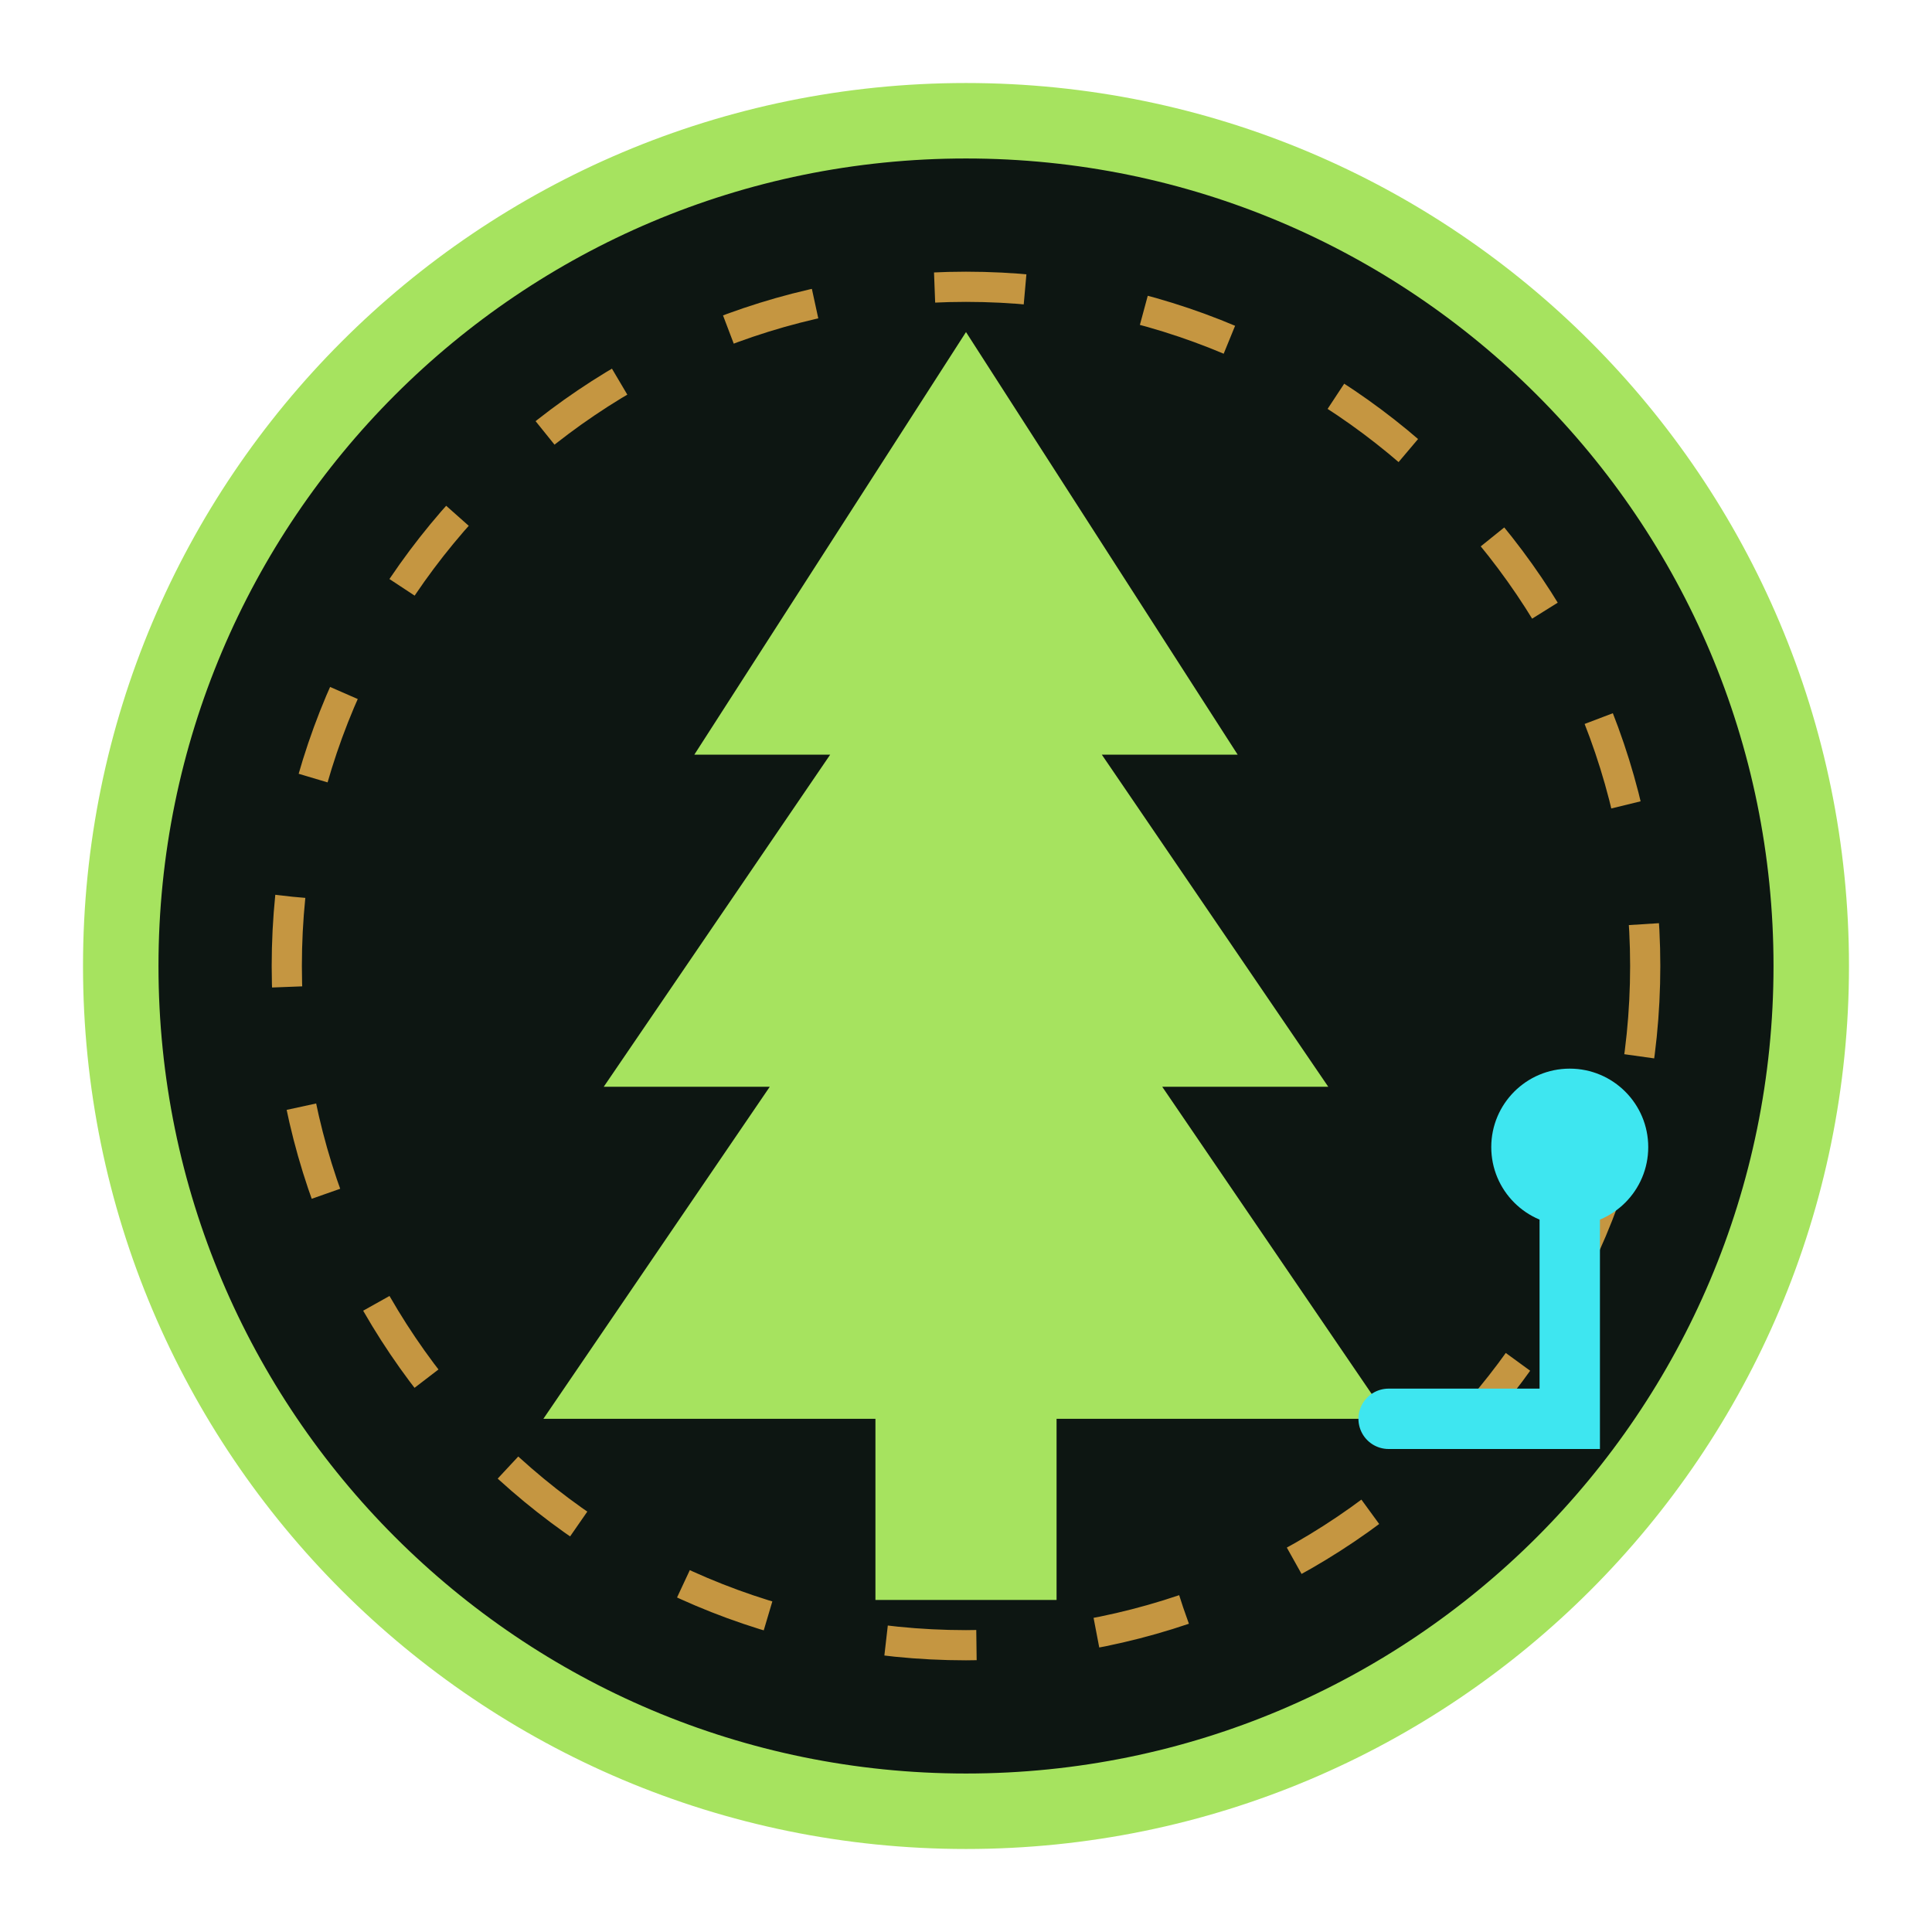
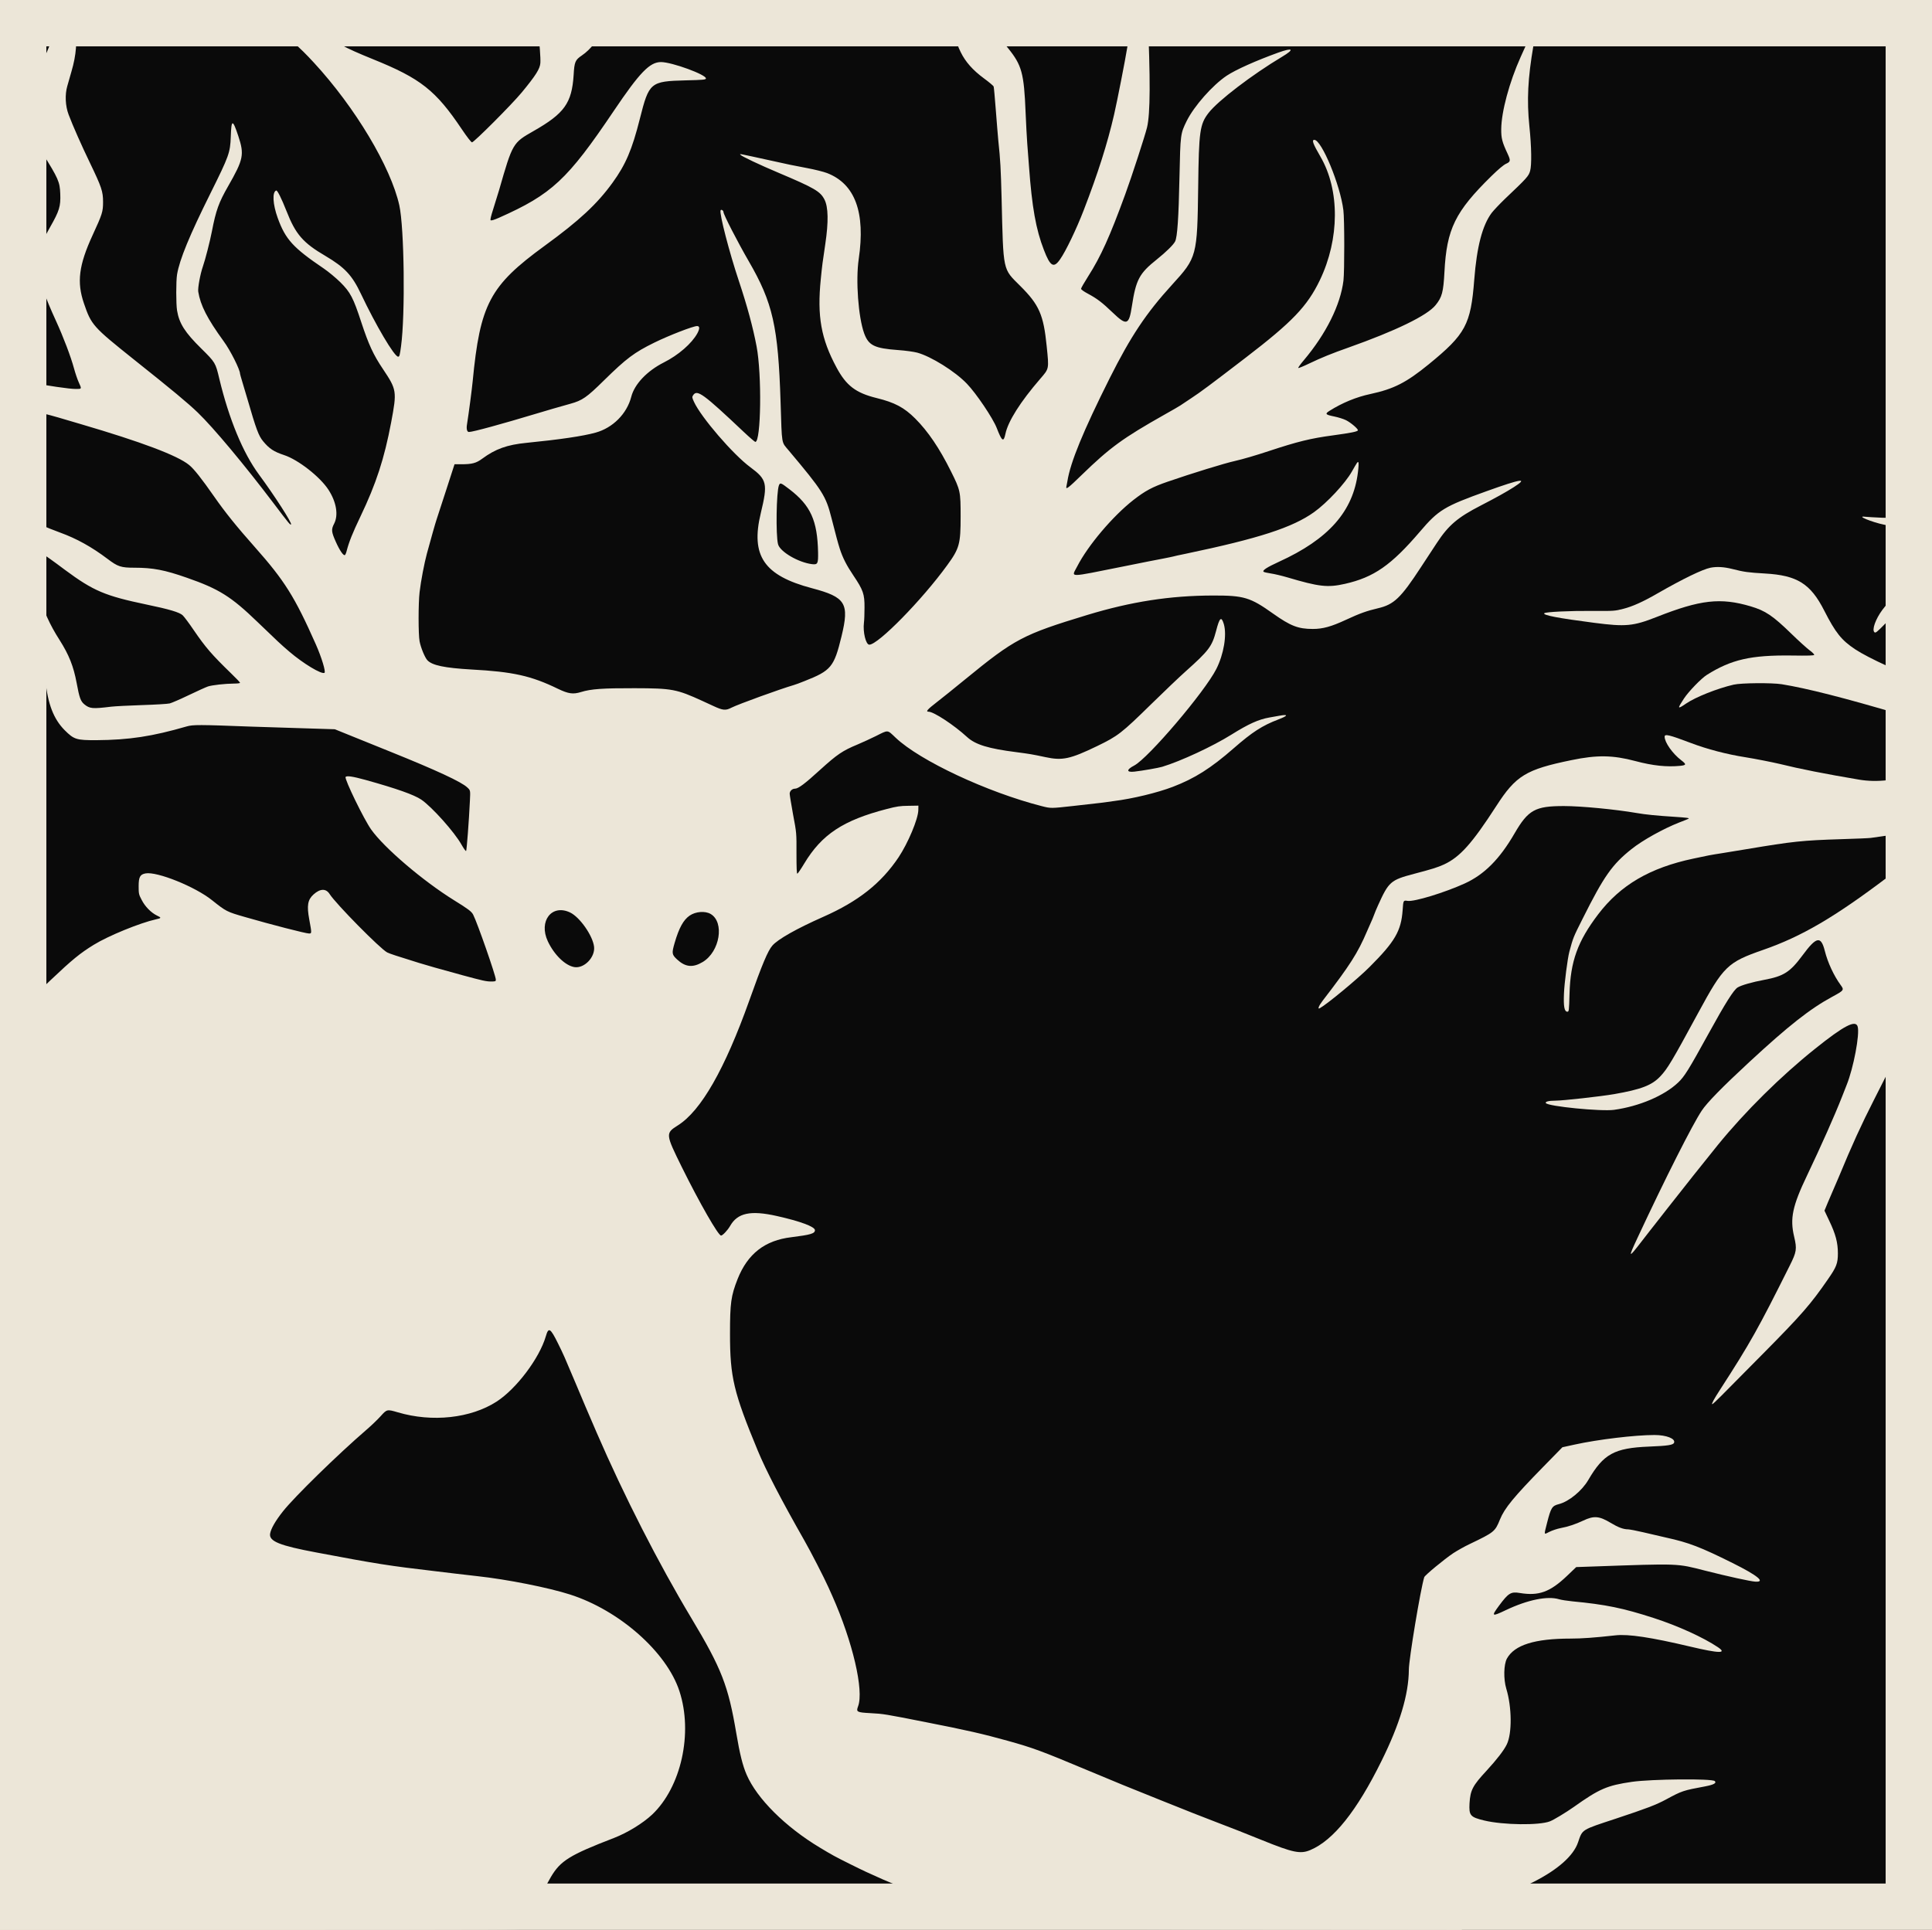
- <svg xmlns="http://www.w3.org/2000/svg" viewBox="0 0 64 64">
-   <circle cx="32" cy="32" r="28" fill="#0d1612" stroke="#a6e35f" stroke-width="2.5" />
-   <circle cx="32" cy="32" r="22.5" fill="none" stroke="#f2b64c" stroke-width="1" stroke-dasharray="3 4" opacity=".8" />
-   <path d="M32 11 L41 25 H36.5 L44 36 H38.5 L46 47 H35 V53 H29 V47 H18 L25.5 36 H20 L27.5 25 H23 Z" fill="#a6e35f" />
-   <path d="M46 47 H52 V40" fill="none" stroke="#3ee6f0" stroke-width="2" stroke-linecap="round" />
-   <circle cx="52" cy="38" r="2.6" fill="#3ee6f0" />
+ <svg xmlns="http://www.w3.org/2000/svg" viewBox="0 0 1167 1166" role="img" aria-label="Las Tajemnic">
+   <rect width="1167" height="1166" fill="#0a0a0a" />
+   <g fill="#ece6d8" transform="scale(0.5)">
+     <g transform="translate(0,2332) scale(0.1,-0.1)">
+       <path d="M2960 23312 c0 -35 112 -146 238 -237 297 -215 411 -313 595 -513 497 -539 928 -1259 1031 -1723 60 -270 73 -1318 21 -1702 -15 -111 -19 -127 -35 -127 -46 0 -270 380 -449 758 -107 226 -196 321 -429 459 -272 159 -361 262 -471 543 -61 154 -110 252 -124 248 -50 -17 -42 -166 18 -332 94 -259 185 -359 557 -611 57 -39 145 -112 199 -165 122 -121 157 -188 254 -485 89 -270 145 -392 263 -567 165 -247 168 -266 98 -639 -83 -441 -182 -744 -371 -1139 -98 -205 -138 -307 -166 -413 -6 -26 -16 -50 -22 -54 -18 -11 -64 56 -111 162 -53 119 -56 147 -19 218 53 104 27 261 -69 409 -101 156 -365 363 -536 419 -124 41 -179 77 -254 168 -53 64 -83 143 -188 506 -18 61 -45 153 -61 205 -16 53 -29 99 -29 103 0 50 -117 284 -199 395 -198 273 -279 432 -306 597 -7 45 24 213 56 305 29 83 85 301 109 425 49 254 83 348 196 545 186 325 197 382 123 606 -69 207 -84 206 -91 -8 -7 -193 -21 -232 -244 -681 -253 -508 -375 -803 -405 -984 -13 -80 -13 -354 0 -435 26 -157 95 -265 293 -460 169 -167 172 -172 217 -363 117 -488 287 -900 480 -1160 184 -249 402 -587 387 -602 -9 -9 -26 11 -208 252 -355 469 -729 917 -919 1100 -123 118 -298 264 -774 643 -492 393 -512 415 -601 676 -88 257 -62 462 105 825 117 254 126 282 126 401 0 127 -18 180 -157 469 -102 211 -209 453 -259 586 -40 105 -46 242 -16 345 8 30 31 109 50 175 60 203 72 374 42 561 -35 214 -102 351 -121 247 -7 -38 -42 -140 -91 -263 -36 -91 -142 -347 -163 -395 -125 -278 -154 -423 -148 -745 l3 -185 128 -205 c191 -306 210 -347 215 -492 6 -152 -11 -206 -123 -403 -209 -366 -197 -547 72 -1134 88 -192 179 -431 218 -576 15 -55 40 -129 56 -164 38 -84 39 -81 -38 -81 -81 1 -289 31 -703 103 -47 9 -113 17 -147 20 l-63 5 0 -174 0 -174 49 0 c137 0 407 -52 656 -125 66 -20 190 -56 275 -81 728 -214 1165 -378 1305 -493 58 -47 150 -163 302 -381 133 -191 271 -362 490 -609 361 -407 483 -601 738 -1176 71 -160 123 -334 105 -345 -35 -22 -258 113 -425 256 -103 88 -138 121 -385 359 -318 307 -465 399 -853 534 -268 94 -410 121 -633 121 -162 0 -200 12 -324 106 -192 145 -374 246 -575 319 -179 65 -301 123 -355 167 -55 46 -175 238 -285 457 -35 71 -69 132 -75 136 -7 4 -10 -91 -10 -298 l0 -303 77 -79 c83 -83 166 -149 328 -260 169 -116 225 -155 381 -272 343 -254 483 -313 984 -418 275 -57 399 -94 437 -130 17 -16 78 -97 134 -180 143 -209 218 -296 452 -523 59 -57 107 -107 107 -113 0 -5 -33 -9 -72 -9 -110 -1 -263 -18 -316 -35 -26 -9 -130 -56 -232 -105 -102 -49 -206 -94 -230 -100 -25 -6 -175 -15 -335 -20 -159 -5 -326 -14 -370 -19 -229 -28 -261 -25 -327 29 -44 37 -59 78 -92 257 -38 203 -92 339 -206 519 -119 186 -188 339 -279 617 -81 250 -125 317 -171 262 -55 -66 42 -578 172 -904 54 -136 90 -291 107 -466 29 -282 99 -464 232 -598 113 -113 142 -122 384 -121 396 3 672 45 1090 166 76 22 147 22 775 -2 135 -5 418 -14 630 -20 l385 -12 205 -83 c113 -45 324 -131 470 -190 553 -223 855 -363 925 -430 38 -35 38 -35 32 -158 -12 -253 -39 -602 -46 -610 -5 -4 -29 30 -56 77 -84 151 -358 457 -486 544 -88 59 -297 133 -674 238 -156 43 -228 53 -240 35 -15 -25 223 -515 310 -636 158 -222 626 -621 1000 -853 173 -107 211 -136 231 -174 51 -99 273 -736 274 -785 0 -21 -4 -23 -57 -23 -59 0 -103 10 -343 75 -306 84 -420 116 -530 150 -268 83 -349 110 -382 126 -83 42 -622 589 -696 706 -44 69 -114 67 -194 -5 -71 -64 -83 -134 -52 -302 31 -168 31 -170 -3 -170 -39 0 -459 108 -773 199 -220 63 -229 68 -397 202 -203 164 -667 351 -805 325 -66 -12 -83 -44 -83 -154 0 -92 2 -101 37 -167 40 -79 113 -153 182 -187 59 -28 58 -32 -11 -47 -192 -43 -575 -199 -751 -308 -163 -100 -262 -181 -516 -422 -164 -154 -120 -146 -398 -74 -95 24 -183 47 -195 50 -23 5 -23 5 -23 -5726 l0 -5731 3180 0 c2557 0 3180 2 3180 13 0 38 204 472 295 626 116 197 228 266 763 472 164 64 348 177 461 283 350 332 495 984 329 1491 -154 472 -725 977 -1323 1168 -259 83 -757 182 -1115 221 -74 8 -191 22 -260 30 -69 9 -181 22 -250 30 -564 66 -705 88 -1435 226 -449 84 -576 136 -562 227 10 61 64 155 155 270 138 175 662 687 1011 988 57 49 133 122 169 162 76 85 78 85 208 47 415 -123 881 -72 1194 130 239 155 517 524 594 789 33 114 54 102 148 -88 66 -133 80 -166 208 -470 85 -203 152 -361 259 -608 330 -762 746 -1578 1142 -2238 367 -612 447 -818 544 -1393 42 -249 77 -391 125 -501 124 -288 467 -630 885 -881 153 -92 178 -106 371 -202 161 -80 215 -105 389 -182 550 -241 1457 -473 2205 -565 74 -9 162 -22 195 -28 41 -7 776 -11 2327 -14 l2266 -3 55 107 c59 116 140 301 151 345 13 55 33 59 305 67 l250 6 118 60 c287 147 473 313 527 473 55 160 35 147 456 286 373 124 485 166 609 233 190 103 205 108 470 157 104 20 141 40 117 64 -32 32 -764 25 -1001 -9 -301 -44 -392 -83 -706 -306 -94 -66 -236 -152 -284 -171 -128 -51 -568 -45 -795 10 -169 41 -185 60 -177 209 10 158 37 211 207 394 123 134 209 245 243 316 65 133 62 451 -6 674 -35 117 -31 293 8 364 91 164 336 241 769 241 134 0 289 11 541 39 156 18 432 -24 905 -136 351 -83 450 -85 332 -6 -176 118 -487 259 -772 351 -376 122 -585 164 -985 202 -60 6 -132 17 -159 25 -140 43 -381 -6 -644 -131 -172 -82 -179 -77 -83 53 114 154 144 172 251 154 230 -38 365 11 570 206 l112 107 202 7 c1053 37 1008 39 1359 -51 272 -69 542 -128 602 -132 129 -8 29 74 -274 225 -388 193 -528 247 -801 307 -74 17 -200 46 -280 65 -80 19 -161 34 -181 35 -57 0 -121 24 -210 78 -140 84 -203 89 -334 27 -92 -43 -180 -73 -272 -90 -41 -8 -101 -28 -135 -45 -70 -36 -67 -45 -28 110 47 183 60 204 143 225 121 31 279 161 355 292 184 315 314 386 734 403 226 9 292 19 302 47 19 49 -93 93 -237 93 -236 0 -683 -54 -961 -115 l-151 -33 -233 -238 c-352 -360 -466 -498 -521 -634 -60 -148 -69 -155 -367 -298 -60 -28 -150 -79 -199 -111 -106 -71 -342 -266 -349 -289 -44 -139 -186 -992 -186 -1118 -2 -298 -109 -656 -331 -1104 -298 -604 -581 -958 -859 -1075 -120 -51 -208 -33 -590 122 -184 75 -362 145 -580 228 -180 69 -256 99 -635 251 -400 160 -532 214 -890 364 -555 233 -659 271 -965 356 -299 83 -482 125 -980 223 -495 98 -518 102 -673 110 -166 9 -176 14 -151 82 73 191 -65 781 -311 1334 -15 33 -36 80 -47 105 -50 112 -215 434 -292 568 -280 492 -462 843 -561 1082 -292 705 -336 889 -336 1412 0 375 12 459 92 663 121 304 328 467 649 505 232 29 285 44 285 85 0 42 -178 108 -459 171 -320 72 -477 38 -567 -122 -28 -49 -89 -114 -108 -114 -34 0 -257 389 -473 825 -199 404 -200 411 -48 507 279 176 566 678 862 1508 156 439 225 603 279 664 67 77 289 203 614 347 425 188 699 405 910 719 115 173 236 461 239 570 l1 55 -120 -2 c-102 -1 -141 -7 -260 -38 -530 -137 -788 -308 -1000 -661 -39 -65 -76 -119 -82 -121 -8 -3 -11 64 -11 244 1 248 1 248 -41 470 -22 123 -41 236 -41 252 0 32 30 61 64 61 40 0 119 59 305 229 205 186 270 230 451 305 63 27 162 72 220 101 156 78 136 79 241 -20 292 -277 1106 -658 1764 -826 110 -28 110 -28 380 2 149 16 299 33 335 38 36 5 105 14 154 21 232 29 528 101 714 172 266 102 460 225 737 467 223 195 345 274 540 348 118 45 122 65 8 44 -26 -5 -79 -15 -118 -21 -131 -23 -252 -78 -457 -206 -227 -142 -611 -321 -839 -390 -44 -13 -236 -47 -334 -58 -98 -11 -100 23 -4 73 171 89 854 892 993 1167 90 178 129 411 91 542 -30 100 -52 81 -94 -83 -49 -186 -87 -237 -368 -488 -73 -65 -260 -243 -415 -395 -359 -352 -403 -386 -653 -507 -327 -158 -421 -178 -625 -134 -164 35 -191 39 -350 60 -340 43 -497 91 -598 184 -158 145 -402 305 -464 305 -38 0 -14 28 95 112 61 47 218 173 347 279 599 490 696 541 1475 778 531 161 998 234 1520 235 372 1 449 -22 724 -218 212 -150 303 -186 481 -186 121 0 222 28 399 110 170 79 252 108 388 140 193 45 275 123 518 495 65 99 152 232 193 294 141 215 252 309 532 453 184 95 310 165 397 221 181 116 96 104 -327 -48 -512 -184 -582 -226 -806 -489 -348 -407 -557 -552 -906 -631 -209 -47 -311 -36 -698 79 -68 20 -158 41 -200 47 -41 6 -79 15 -85 20 -17 17 40 54 184 120 602 274 899 610 956 1084 8 63 10 114 5 119 -9 9 -13 3 -79 -113 -81 -143 -300 -378 -457 -490 -259 -185 -664 -317 -1548 -502 -76 -15 -146 -31 -155 -34 -9 -3 -62 -13 -116 -24 -55 -10 -269 -52 -475 -94 -696 -139 -637 -139 -567 -2 130 254 430 608 679 803 144 112 228 157 413 221 296 102 688 223 815 251 89 20 254 68 410 120 346 114 502 153 772 189 218 30 293 45 302 60 9 14 -85 95 -144 124 -30 15 -95 35 -144 45 -104 21 -113 31 -54 68 152 96 324 167 494 203 282 61 432 137 703 358 447 365 509 480 551 1023 31 399 98 657 211 808 24 31 95 106 158 167 268 254 288 276 306 340 20 69 17 292 -9 540 -32 313 -19 579 49 974 55 324 51 320 -155 -139 -136 -303 -232 -659 -234 -870 -1 -111 11 -157 78 -300 37 -80 35 -95 -20 -119 -30 -14 -90 -64 -176 -148 -439 -431 -541 -639 -568 -1159 -13 -244 -29 -305 -107 -401 -101 -126 -481 -310 -1053 -513 -197 -69 -329 -123 -473 -192 -70 -34 -130 -58 -133 -55 -4 4 26 46 67 94 269 319 443 668 479 963 13 111 13 741 -1 850 -37 304 -263 850 -351 850 -34 0 -16 -48 74 -203 235 -404 232 -994 -7 -1492 -152 -316 -333 -505 -895 -936 -435 -334 -547 -417 -655 -488 -60 -40 -121 -81 -135 -90 -14 -10 -99 -59 -190 -110 -506 -286 -659 -397 -1004 -732 -161 -157 -193 -181 -183 -137 3 12 8 41 12 63 36 229 190 604 511 1245 255 508 441 787 754 1130 300 329 304 343 315 1185 8 669 20 754 125 890 113 147 527 463 890 680 152 91 131 113 -46 50 -271 -98 -513 -206 -625 -280 -171 -115 -393 -366 -483 -547 -75 -154 -76 -156 -87 -676 -10 -495 -26 -728 -53 -780 -22 -42 -109 -127 -221 -217 -212 -169 -252 -245 -301 -565 -35 -230 -63 -239 -232 -77 -127 122 -189 169 -299 228 -49 26 -83 50 -83 60 0 8 39 76 86 150 152 238 262 482 447 989 77 209 240 711 264 810 40 168 42 576 6 1398 l-6 142 -67 0 -68 0 -27 -147 c-15 -82 -37 -204 -50 -273 -13 -69 -26 -143 -29 -165 -20 -129 -121 -644 -157 -800 -81 -351 -194 -707 -367 -1155 -87 -226 -217 -497 -285 -593 -77 -112 -119 -88 -196 113 -96 247 -144 516 -180 1010 -7 85 -16 209 -21 275 -5 66 -14 235 -20 375 -19 476 -46 573 -212 778 -111 136 -112 141 -116 380 l-4 202 -217 0 -218 0 -11 -62 c-22 -120 -44 -314 -45 -398 -2 -81 0 -89 39 -170 57 -117 146 -218 282 -318 60 -44 112 -88 116 -97 3 -9 15 -136 26 -283 11 -147 25 -312 30 -367 26 -248 30 -333 40 -700 22 -900 11 -846 227 -1062 227 -226 280 -347 318 -728 28 -277 30 -267 -77 -391 -242 -280 -391 -516 -422 -668 -22 -104 -42 -90 -105 73 -46 118 -247 417 -360 534 -142 149 -434 331 -601 376 -43 11 -142 25 -230 31 -286 21 -356 55 -410 201 -71 196 -104 641 -66 899 83 564 -44 908 -383 1039 -42 16 -150 43 -241 60 -194 37 -215 41 -425 88 -430 94 -388 86 -379 72 10 -16 233 -122 464 -219 430 -182 500 -223 550 -321 47 -91 50 -270 10 -539 -33 -219 -38 -258 -54 -420 -46 -452 3 -724 190 -1071 118 -220 233 -307 485 -369 219 -54 332 -114 466 -248 154 -154 293 -359 431 -637 114 -228 117 -244 117 -545 0 -334 -14 -387 -163 -591 -303 -418 -833 -959 -940 -959 -42 0 -79 152 -65 266 4 27 7 110 7 184 1 161 -16 210 -133 384 -85 126 -130 215 -166 326 -25 80 -38 128 -100 370 -68 269 -107 329 -517 817 -90 108 -81 54 -98 583 -29 916 -93 1201 -386 1706 -133 230 -304 562 -304 592 0 19 -29 36 -35 20 -16 -40 107 -512 221 -853 100 -300 170 -558 214 -790 65 -342 54 -1155 -15 -1155 -6 0 -68 53 -137 118 -493 466 -566 519 -614 447 -15 -23 -14 -28 10 -81 86 -187 472 -636 681 -790 201 -149 212 -197 126 -554 -125 -516 38 -755 619 -908 408 -108 453 -182 356 -582 -90 -370 -125 -413 -447 -540 -52 -21 -111 -43 -130 -48 -164 -48 -666 -230 -752 -273 -71 -37 -103 -34 -221 21 -36 16 -94 43 -128 59 -315 144 -368 154 -823 155 -383 1 -525 -9 -645 -46 -97 -30 -153 -22 -280 39 -323 157 -542 206 -1045 233 -326 19 -474 50 -532 112 -30 32 -79 150 -94 228 -16 83 -16 460 0 595 16 137 57 350 88 465 50 184 104 375 118 415 8 22 59 181 115 353 l101 312 77 0 c135 0 184 13 257 67 160 118 301 169 537 192 402 40 681 81 832 123 209 57 379 228 432 433 39 153 190 312 393 415 176 88 339 230 406 353 30 57 29 87 -4 87 -47 0 -339 -113 -516 -200 -244 -120 -337 -190 -610 -458 -208 -205 -260 -241 -405 -281 -145 -41 -276 -78 -400 -116 -424 -128 -778 -225 -825 -225 -23 0 -33 37 -23 94 22 139 58 414 68 516 90 937 207 1157 870 1640 419 305 633 504 820 762 158 218 236 399 330 773 111 440 126 453 555 464 209 5 240 8 243 22 9 45 -411 199 -543 199 -136 0 -257 -126 -570 -590 -561 -833 -750 -1008 -1384 -1290 -61 -27 -97 -38 -104 -31 -6 6 5 52 31 133 22 68 54 173 72 233 162 564 165 569 413 710 376 214 465 339 487 679 9 159 19 181 98 235 108 73 201 192 322 411 35 63 83 145 107 183 24 37 43 69 43 72 0 3 -98 5 -217 5 l-218 -1 -65 -101 c-85 -133 -147 -218 -161 -218 -19 0 -47 78 -99 278 l-11 42 -131 0 -131 0 7 -104 c4 -57 14 -158 21 -223 24 -199 37 -373 33 -434 -5 -71 -55 -150 -224 -355 -123 -149 -578 -604 -602 -604 -10 1 -58 62 -122 157 -316 471 -498 615 -1075 848 -350 142 -460 202 -655 359 -128 103 -272 231 -333 295 l-58 61 -250 0 c-137 0 -249 -4 -249 -8z m6577 -5904 c256 -196 338 -377 346 -764 2 -135 -4 -149 -73 -141 -165 20 -389 151 -411 242 -28 112 -20 630 11 710 14 36 23 33 127 -47z m-2650 -5114 c118 -56 276 -283 290 -416 13 -126 -120 -263 -238 -244 -110 18 -244 148 -321 312 -114 244 48 453 269 348z m1698 -18 c170 -100 112 -455 -95 -580 -120 -72 -210 -63 -311 31 -63 59 -65 74 -29 199 53 182 106 278 181 330 73 50 187 59 254 20z" />
+       <path d="M23260 17129 c-165 -48 -355 -72 -525 -65 -88 4 -180 9 -205 12 -110 14 80 -65 235 -97 90 -19 121 -21 300 -15 294 8 275 2 275 102 0 46 -3 84 -7 83 -5 0 -37 -9 -73 -20z" />
+       <path d="M20664 16460 c-97 -20 -329 -132 -643 -312 -171 -99 -300 -157 -411 -185 -102 -26 -112 -27 -375 -25 -276 2 -563 -12 -579 -28 -23 -23 170 -60 604 -116 379 -49 470 -41 754 71 529 209 772 236 1136 128 178 -53 266 -112 492 -332 86 -84 185 -173 218 -198 34 -24 59 -50 57 -56 -3 -9 -71 -11 -273 -8 -491 6 -728 -48 -1024 -234 -67 -42 -219 -199 -276 -285 -84 -128 -81 -134 26 -61 112 77 378 183 574 228 90 21 460 24 581 5 302 -49 759 -165 1440 -367 50 -15 122 -36 160 -47 39 -10 97 -28 129 -39 33 -10 65 -19 73 -19 10 0 13 46 13 238 l0 238 -67 24 c-286 98 -705 290 -861 394 -165 109 -238 201 -373 466 -166 327 -327 428 -717 450 -205 12 -251 18 -396 55 -100 25 -184 30 -262 15z" />
+       <path d="M23191 16300 c-226 -113 -341 -202 -451 -350 -82 -111 -129 -242 -95 -270 13 -11 30 2 123 97 122 126 192 167 343 203 46 11 117 28 157 37 l72 17 0 168 c0 92 -2 168 -4 168 -3 0 -68 -32 -145 -70z" />
+       <path d="M20110 14418 c0 -69 96 -205 201 -285 64 -49 62 -59 -12 -67 -162 -16 -331 1 -544 58 -271 72 -462 75 -770 11 -551 -113 -672 -187 -909 -555 -292 -452 -438 -616 -632 -706 -80 -36 -140 -55 -361 -113 -284 -75 -306 -95 -435 -380 -21 -47 -41 -94 -44 -105 -4 -12 -15 -39 -24 -61 -10 -22 -39 -87 -64 -145 -114 -268 -207 -413 -538 -843 -47 -61 -64 -107 -34 -90 90 50 464 360 601 498 307 307 382 435 400 688 8 119 8 119 60 111 81 -12 447 100 691 211 236 108 421 294 600 603 166 286 249 332 598 332 207 0 621 -40 877 -84 107 -19 251 -33 458 -46 150 -10 182 -14 170 -23 -2 -2 -53 -23 -114 -46 -193 -76 -441 -214 -575 -321 -233 -185 -334 -328 -590 -840 -115 -228 -115 -230 -161 -400 -22 -84 -60 -377 -65 -505 -7 -158 5 -220 41 -220 19 0 20 9 26 215 11 394 97 634 347 963 269 353 624 561 1149 672 180 39 208 44 343 65 69 11 206 34 305 50 556 93 665 105 1145 120 173 5 331 12 350 15 19 3 83 12 141 20 165 23 246 42 537 122 l62 18 0 332 c0 183 -3 333 -7 333 -4 0 -57 -16 -120 -35 -308 -96 -537 -122 -753 -86 -414 70 -714 129 -960 190 -89 21 -296 62 -415 81 -223 35 -461 97 -658 172 -264 100 -317 112 -317 76z" />
+       <path d="M23264 13087 c-116 -103 -178 -152 -453 -360 -647 -490 -1047 -724 -1511 -885 -431 -150 -479 -197 -785 -762 -317 -585 -370 -674 -458 -767 -101 -107 -230 -157 -557 -214 -163 -28 -619 -79 -712 -79 -77 0 -124 -12 -113 -29 24 -40 667 -103 823 -82 304 42 608 171 775 330 76 72 125 150 367 590 205 373 304 529 352 559 44 27 176 65 321 92 236 44 312 93 462 295 169 229 223 240 270 55 35 -141 110 -301 191 -412 45 -61 42 -65 -102 -143 -266 -144 -527 -349 -1003 -790 -324 -300 -510 -490 -573 -586 -112 -168 -440 -817 -774 -1533 -118 -252 -114 -257 47 -48 62 81 141 181 174 223 33 42 96 122 140 179 149 191 485 614 608 765 328 403 762 833 1177 1164 347 278 488 351 512 266 27 -92 -50 -499 -133 -705 -10 -25 -34 -88 -55 -140 -90 -230 -253 -596 -424 -955 -176 -368 -208 -519 -155 -740 35 -148 29 -183 -53 -347 -382 -765 -474 -930 -844 -1503 -72 -111 -101 -165 -94 -173 3 -3 54 44 113 104 60 60 288 291 509 514 458 463 568 589 777 892 103 148 120 192 120 313 0 130 -27 232 -104 393 l-58 123 40 97 c23 53 57 133 76 177 19 44 45 105 58 135 157 380 272 632 424 930 284 557 290 573 299 687 6 86 -6 154 -52 294 -93 285 -69 471 114 869 34 74 66 140 71 146 5 5 67 32 139 60 l130 49 0 503 c0 276 -4 502 -8 502 -5 0 -35 -24 -68 -53z" />
+     </g>
+   </g>
+   <rect x="14" y="14" width="1139" height="1138" fill="none" stroke="#ece6d8" stroke-width="28" />
</svg>
